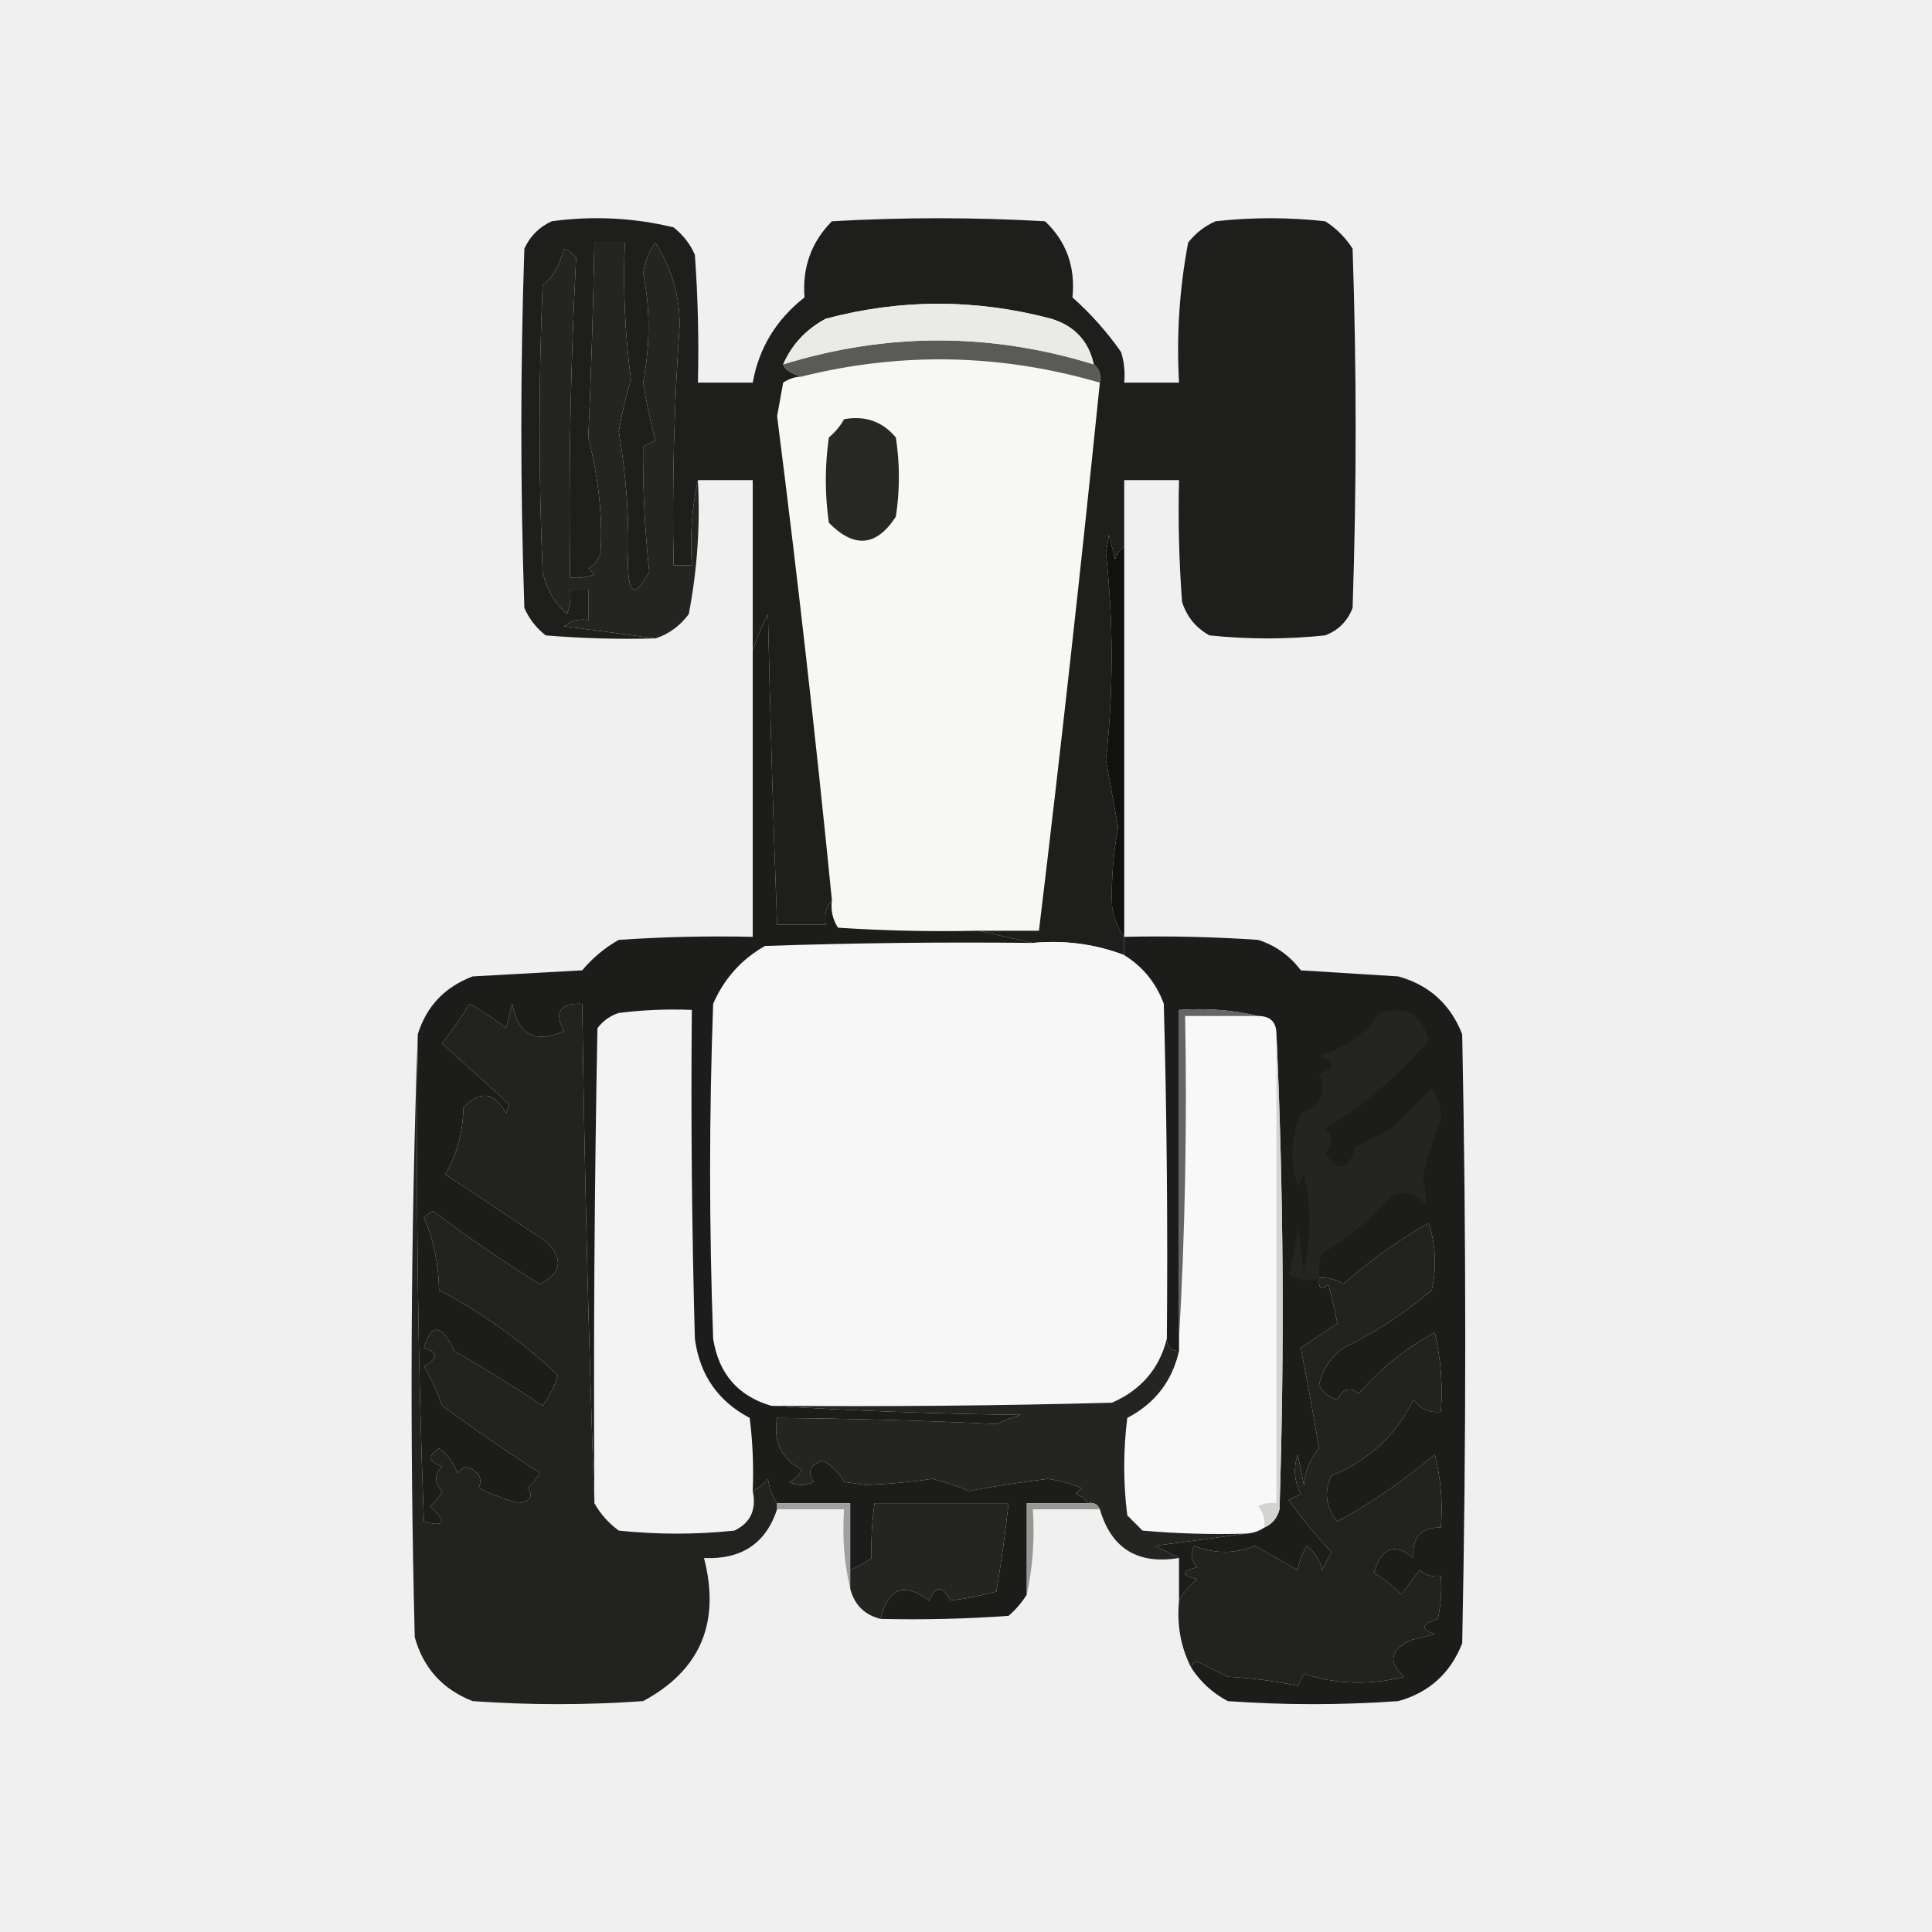
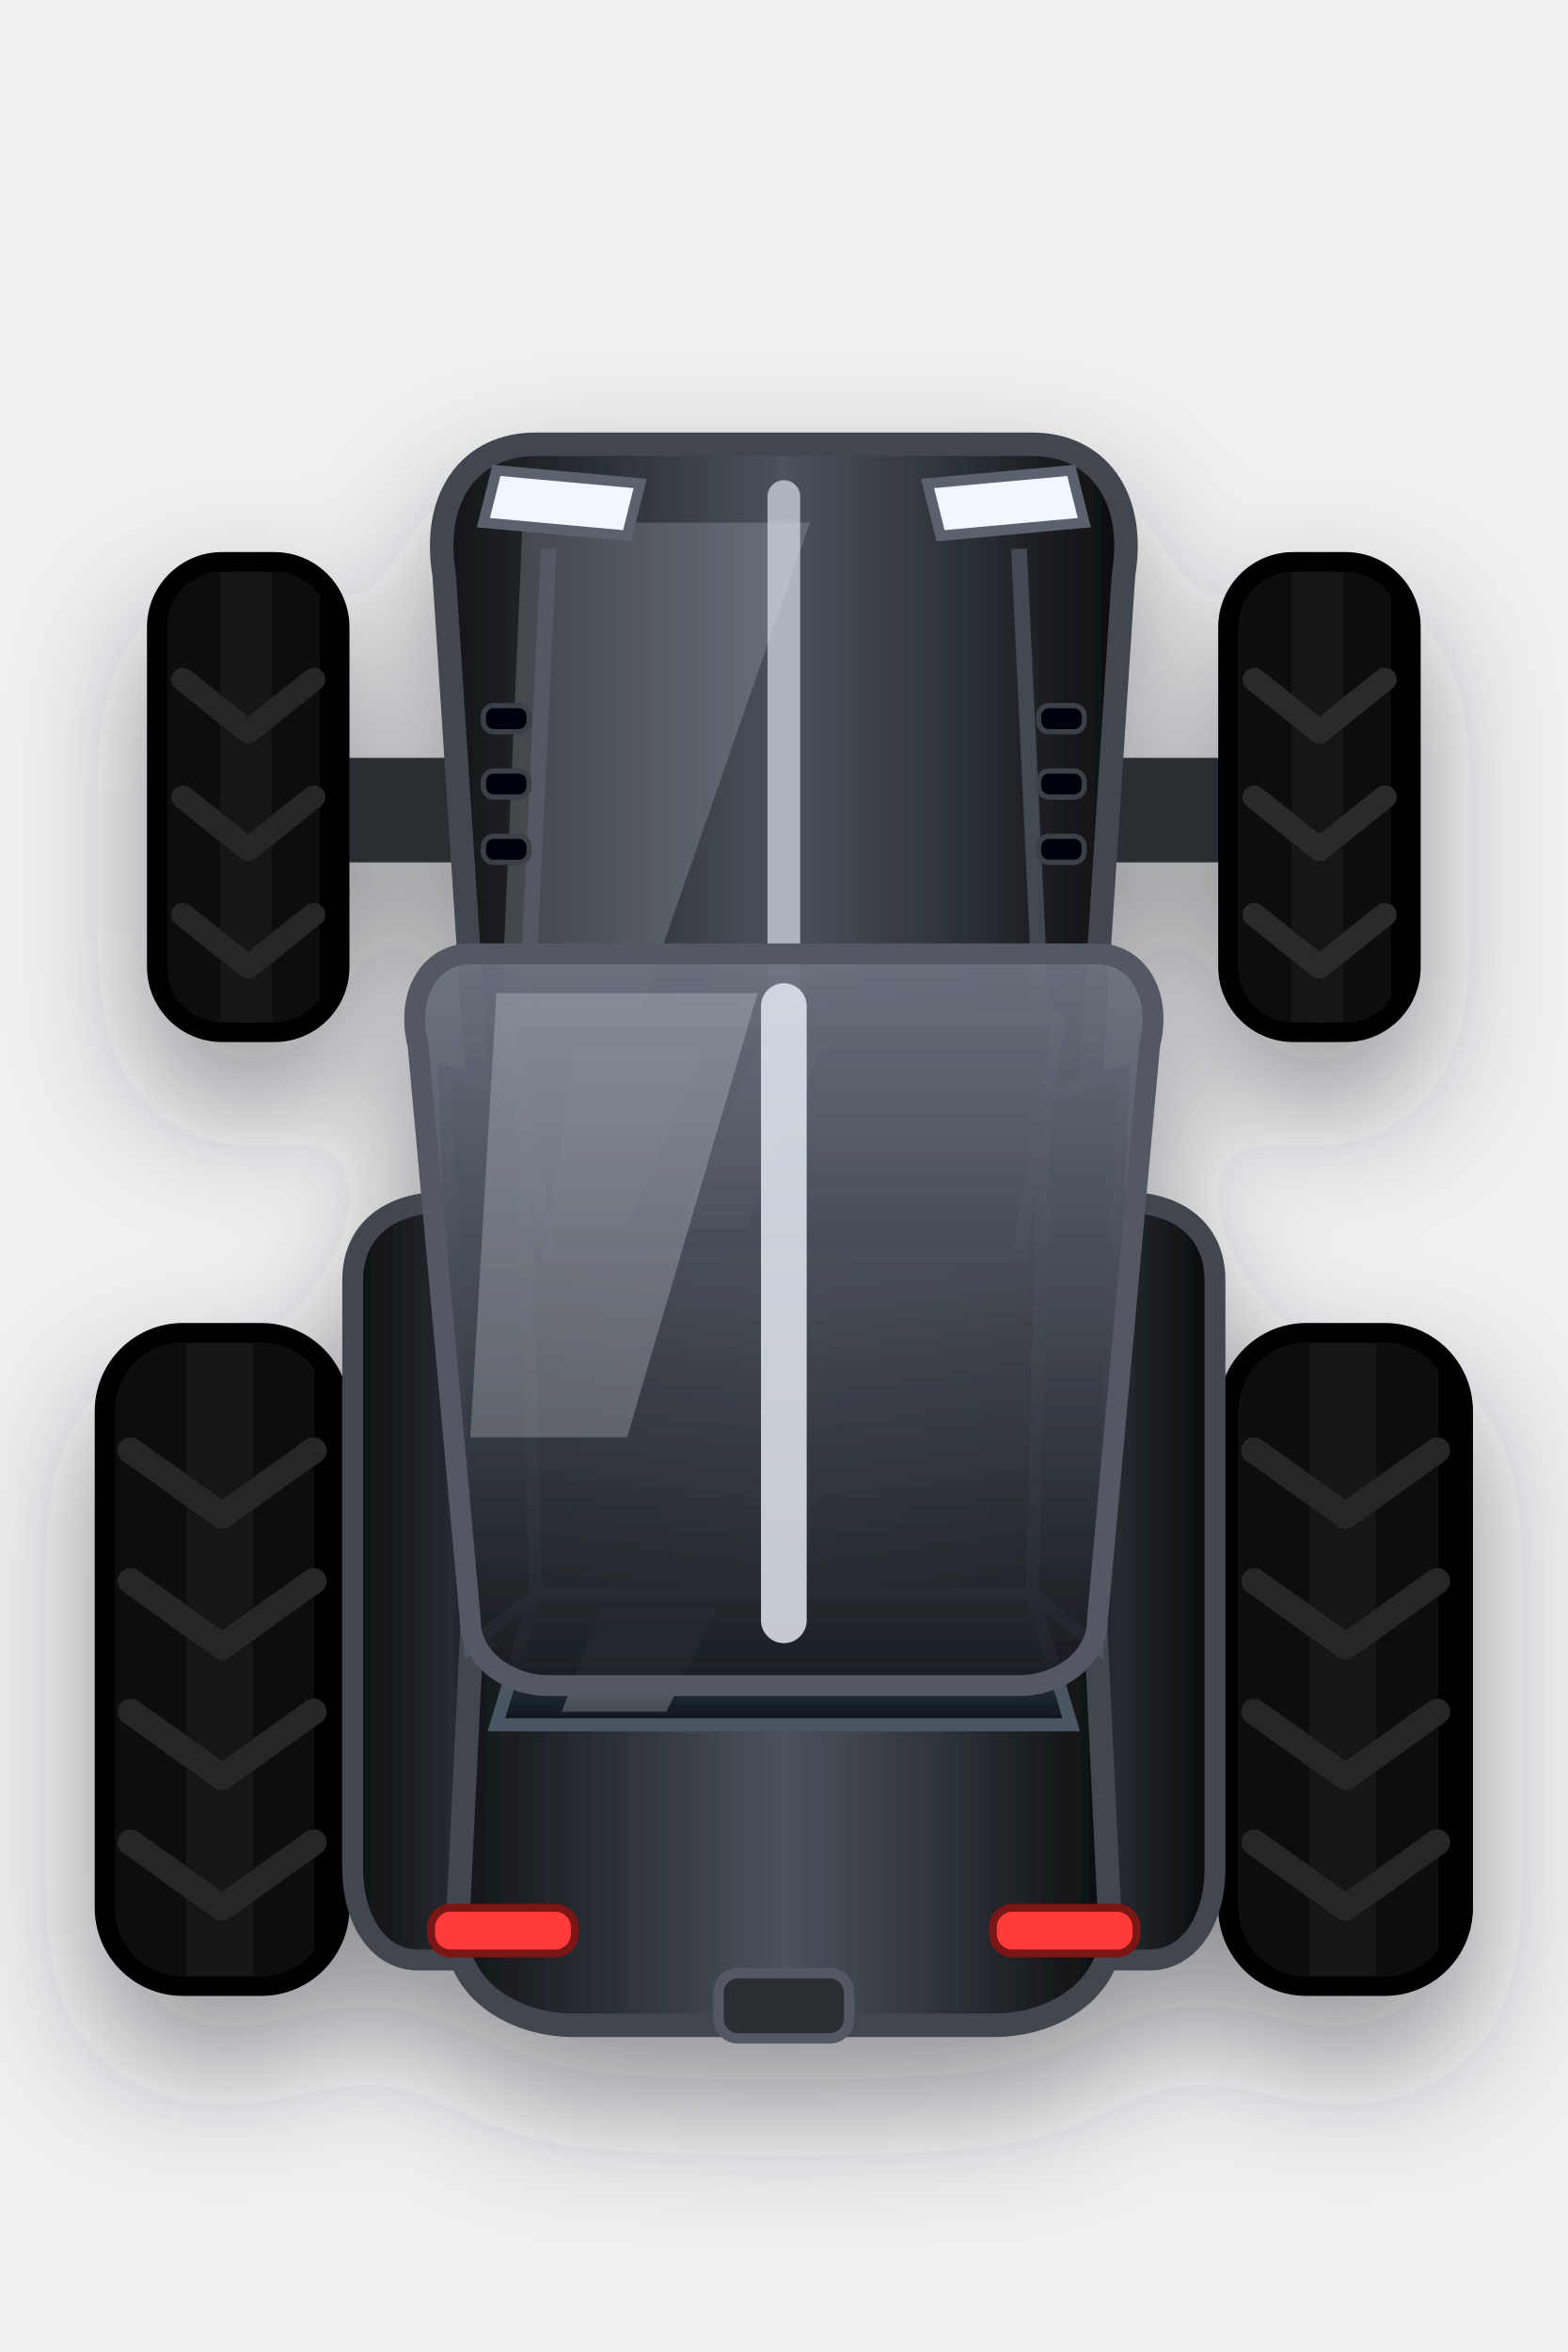
- <svg xmlns="http://www.w3.org/2000/svg" width="96mm" height="96mm" viewBox="0 0 96 96" version="1.1" id="svg1">
-   <defs id="defs1" />
-   <g id="layer1">
-     <g id="g2" style="clip-rule:evenodd;fill-rule:evenodd;image-rendering:optimizeQuality;shape-rendering:geometricPrecision;text-rendering:geometricPrecision" transform="matrix(0.3026026,0,0,0.3026026,-214.2111,-8.069195)">
-       <path style="opacity:1" fill="#f7f7f6" d="m 888.5,89.5 c -3.052,30.03 -6.385,60.03 -10,90 -3.333,0 -6.667,0 -10,0 -7.674,0.166 -15.341,0 -23,-0.5 -0.88,-1.356 -1.214,-2.856 -1,-4.5 -2.629,-26.532 -5.629,-53.032 -9,-79.5 0.333,-1.833 0.667,-3.667 1,-5.5 0.917,-0.627 1.917,-0.961 3,-1 16.39,-4.078 32.723,-3.744 49,1 z" id="path2" />
+ <svg xmlns="http://www.w3.org/2000/svg" viewBox="0 0 120 180" width="120" height="180">
+   <defs>
+     <filter id="shadowFilter" x="-25%" y="-25%" width="150%" height="150%">
+       <feGaussianBlur in="SourceAlpha" stdDeviation="5" />
+       <feColorMatrix type="matrix" values="0 0 0 0 0.02   0 0 0 0 0.02   0 0 0 0 0.03  0 0 0 0.45 0" />
+       <feOffset dx="0" dy="5" result="offsetblur" />
+       <feBlend in="SourceGraphic" in2="offsetblur" mode="normal" />
+     </filter>
+     <linearGradient id="bodyGrad" x1="0%" y1="0%" x2="100%" y2="0%">
+       <stop offset="0%" stop-color="#121417" />
+       <stop offset="25%" stop-color="#2D3238" />
+       <stop offset="50%" stop-color="#4B525C" />
+       <stop offset="75%" stop-color="#2D3238" />
+       <stop offset="100%" stop-color="#0B0C0E" />
+     </linearGradient>
+     <linearGradient id="fenderGrad" x1="0%" y1="0%" x2="100%" y2="0%">
+       <stop offset="0%" stop-color="#0D0E10" />
+       <stop offset="50%" stop-color="#262A30" />
+       <stop offset="100%" stop-color="#08090A" />
+     </linearGradient>
+     <linearGradient id="roofGrad" x1="0%" y1="0%" x2="0%" y2="100%">
+       <stop offset="0%" stop-color="#6B7380" stop-opacity="0.95" />
+       <stop offset="100%" stop-color="#181B20" stop-opacity="0.9" />
+     </linearGradient>
+     <linearGradient id="glassGrad" x1="0%" y1="0%" x2="0%" y2="100%">
+       <stop offset="0%" stop-color="#1A242E" />
+       <stop offset="40%" stop-color="#354656" />
+       <stop offset="75%" stop-color="#1E2933" />
+       <stop offset="100%" stop-color="#0D1217" />
+     </linearGradient>
+     <linearGradient id="tireGrad" x1="0%" y1="0%" x2="100%" y2="0%">
+       <stop offset="0%" stop-color="#050505" />
+       <stop offset="50%" stop-color="#171717" />
+       <stop offset="100%" stop-color="#020202" />
+     </linearGradient>
+   </defs>
+   <g filter="url(#shadowFilter)">
+     <rect x="20" y="58" width="80" height="8" rx="2" fill="#2A2E33" />
+     <rect x="18" y="124" width="84" height="12" rx="3" fill="#2A2E33" />
+     <g transform="translate(8, 102)">
+       <rect width="18" height="50" rx="6" fill="url(#tireGrad)" stroke="#000000" stroke-width="1.5" />
+       <path d="M 2 9 L 9 14 L 16 9 M 2 19 L 9 24 L 16 19 M 2 29 L 9 34 L 16 29 M 2 39 L 9 44 L 16 39" fill="none" stroke="#262626" stroke-width="2" stroke-linecap="round" stroke-linejoin="round" />
    </g>
-     <g id="g3" style="clip-rule:evenodd;fill-rule:evenodd;image-rendering:optimizeQuality;shape-rendering:geometricPrecision;text-rendering:geometricPrecision" transform="matrix(0.3026026,0,0,0.3026026,-214.2111,-8.069195)">
-       <path style="opacity:1" fill="#1e1f1c" d="m 892.5,116.5 c -0.722,0.418 -1.222,1.084 -1.5,2 -0.333,-1.333 -0.667,-2.667 -1,-4 -0.167,1 -0.333,2 -0.5,3 1.239,11.341 1.239,22.675 0,34 0.667,3.667 1.333,7.333 2,11 -0.816,4.43 -1.15,8.763 -1,13 0.301,1.922 0.967,3.588 2,5 0,1 0,2 0,3 -4.771,-1.818 -9.771,-2.485 -15,-2 -3,-0.667 -6,-1.333 -9,-2 3.333,0 6.667,0 10,0 3.615,-29.97 6.948,-59.97 10,-90 0.237,-1.291 -0.096,-2.291 -1,-3 -0.846,-3.838 -3.179,-6.338 -7,-7.5 -12.353,-3.265 -24.686,-3.265 -37,0 -3.239,1.736 -5.573,4.236 -7,7.5 0.254,0.832 1.254,1.499 3,2 -1.083,0.039 -2.083,0.373 -3,1 -0.333,1.833 -0.667,3.667 -1,5.5 3.371,26.468 6.371,52.968 9,79.5 -0.934,1.068 -1.268,2.401 -1,4 -2.667,0 -5.333,0 -8,0 -0.625,-16.873 -1.125,-33.873 -1.5,-51 -1.019,2.002 -1.852,4.002 -2.5,6 0,-9.333 0,-18.667 0,-28 -3,0 -6,0 -9,0 -0.986,4.47 -1.319,9.137 -1,14 -1,0 -2,0 -3,0 -0.247,-13.185 0.086,-26.352 1,-39.5 -0.022,-4.888 -1.355,-9.388 -4,-13.5 -1.057,1.503 -1.724,3.17 -2,5 1.177,5.724 1.177,11.725 0,18 0.531,3.235 1.198,6.402 2,9.5 -0.667,0.333 -1.333,0.667 -2,1 -0.068,6.772 0.266,13.606 1,20.5 -2.207,4.285 -3.374,3.952 -3.5,-1 0.27,-7.231 -0.23,-14.564 -1.5,-22 0.51,-2.907 1.177,-5.741 2,-8.5 -0.981,-7.413 -1.314,-14.913 -1,-22.5 -1.667,0 -3.333,0 -5,0 -0.2,10.85 -0.533,21.516 -1,32 1.715,6.84 2.382,13.173 2,19 -0.318,1.147 -0.984,1.981 -2,2.5 0.333,0.333 0.667,0.667 1,1 -1.293,0.49 -2.627,0.657 -4,0.5 -0.241,-17.726 0.092,-35.226 1,-52.5 -0.525,-0.692 -1.192,-1.192 -2,-1.5 -0.729,2.813 -1.896,4.813 -3.5,6 -0.667,15.667 -0.667,31.333 0,47 0.559,2.785 1.892,5.118 4,7 0.49,-1.293 0.657,-2.627 0.5,-4 1,0 2,0 3,0 0,1.667 0,3.333 0,5 -1.478,-0.262 -2.811,0.071 -4,1 5.151,0.667 10.151,1.334 15,2 -6.009,0.166 -12.009,-0.001 -18,-0.5 -1.549,-1.214 -2.715,-2.714 -3.5,-4.5 -0.667,-19.667 -0.667,-39.333 0,-59 0.948,-2.07 2.448,-3.57 4.5,-4.5 6.776,-0.92 13.443,-0.586 20,1 1.549,1.214 2.715,2.714 3.5,4.5 0.5,6.992 0.666,13.992 0.5,21 3,0 6,0 9,0 1.013,-5.68 3.847,-10.347 8.5,-14 -0.379,-4.922 1.121,-9.088 4.5,-12.5 11.667,-0.667 23.333,-0.667 35,0 3.505,3.319 5.005,7.486 4.5,12.5 3.038,2.703 5.705,5.703 8,9 0.494,1.634 0.66,3.301 0.5,5 3,0 6,0 9,0 -0.432,-7.779 0.068,-15.446 1.5,-23 1.214,-1.549 2.714,-2.716 4.5,-3.5 6,-0.667 12,-0.667 18,0 1.833,1.167 3.333,2.667 4.5,4.5 0.667,19.667 0.667,39.333 0,59 -0.833,2.167 -2.333,3.667 -4.5,4.5 -6.333,0.667 -12.667,0.667 -19,0 -2.226,-1.227 -3.726,-3.061 -4.5,-5.5 -0.5,-6.658 -0.666,-13.325 -0.5,-20 -3,0 -6,0 -9,0 0,3.667 0,7.333 0,11 z" id="path3" />
+     <g transform="translate(94, 102)">
+       <rect width="18" height="50" rx="6" fill="url(#tireGrad)" stroke="#000000" stroke-width="1.5" />
+       <path d="M 2 9 L 9 14 L 16 9 M 2 19 L 9 24 L 16 19 M 2 29 L 9 34 L 16 29 M 2 39 L 9 44 L 16 39" fill="none" stroke="#262626" stroke-width="2" stroke-linecap="round" stroke-linejoin="round" />
    </g>
-     <g id="g4" style="clip-rule:evenodd;fill-rule:evenodd;image-rendering:optimizeQuality;shape-rendering:geometricPrecision;text-rendering:geometricPrecision" transform="matrix(0.3026026,0,0,0.3026026,-214.2111,-8.069195)">
-       <path style="opacity:1" fill="#5a5a58" d="m 887.5,86.5 c 0.904,0.709 1.237,1.709 1,3 -16.277,-4.744 -32.61,-5.078 -49,-1 -1.746,-0.501 -2.746,-1.168 -3,-2 17.007,-5.244 34.007,-5.244 51,0 z" id="path4" />
+     <g transform="translate(12, 43)">
+       <rect width="14" height="36" rx="5" fill="url(#tireGrad)" stroke="#000000" stroke-width="1.5" />
+       <path d="M 2 9 L 7 13 L 12 9 M 2 18 L 7 22 L 12 18 M 2 27 L 7 31 L 12 27" fill="none" stroke="#262626" stroke-width="1.8" stroke-linecap="round" stroke-linejoin="round" />
    </g>
-     <g id="g5" style="clip-rule:evenodd;fill-rule:evenodd;image-rendering:optimizeQuality;shape-rendering:geometricPrecision;text-rendering:geometricPrecision" transform="matrix(0.3026026,0,0,0.3026026,-214.2111,-8.069195)">
-       <path style="opacity:1" fill="#eaeae8" d="m 887.5,86.5 c -16.993,-5.244 -33.993,-5.244 -51,0 1.427,-3.264 3.761,-5.764 7,-7.5 12.314,-3.265 24.647,-3.265 37,0 3.821,1.162 6.154,3.662 7,7.5 z" id="path5" />
+     <g transform="translate(94, 43)">
+       <rect width="14" height="36" rx="5" fill="url(#tireGrad)" stroke="#000000" stroke-width="1.5" />
+       <path d="M 2 9 L 7 13 L 12 9 M 2 18 L 7 22 L 12 18 M 2 27 L 7 31 L 12 27" fill="none" stroke="#2B2B2B" stroke-width="1.8" stroke-linecap="round" stroke-linejoin="round" />
    </g>
-     <g id="g6" style="clip-rule:evenodd;fill-rule:evenodd;image-rendering:optimizeQuality;shape-rendering:geometricPrecision;text-rendering:geometricPrecision" transform="matrix(0.3026026,0,0,0.3026026,-214.2111,-8.069195)">
-       <path style="opacity:1" fill="#272725" d="m 846.5,95.5 c 3.47,-0.625 6.304,0.375 8.5,3 0.667,4.333 0.667,8.667 0,13 -3.171,4.914 -6.837,5.247 -11,1 -0.667,-4.667 -0.667,-9.333 0,-14 1.045,-0.873 1.878,-1.873 2.5,-3 z" id="path6" />
+     <path d="M 27 98 C 27 94, 30 92, 34 92 L 42 92 L 42 150 L 32 150 C 29 150, 27 147, 27 143 Z" fill="url(#fenderGrad)" stroke="#42474F" stroke-width="1.6" />
+     <path d="M 93 98 C 93 94, 90 92, 86 92 L 78 92 L 78 150 L 88 150 C 91 150, 93 147, 93 143 Z" fill="url(#fenderGrad)" stroke="#42474F" stroke-width="1.6" />
+     <path d="M 38 86 L 82 86 L 85 148 C 85 152, 81 155, 76 155 L 44 155 C 39 155, 35 152, 35 148 Z" fill="url(#bodyGrad)" stroke="#42474F" stroke-width="1.8" />
+     <path d="M 41 34 L 79 34 C 84 34, 87 38, 86 44 L 83 90 L 37 90 L 34 44 C 33 38, 36 34, 41 34 Z" fill="url(#bodyGrad)" stroke="#42474F" stroke-width="1.8" />
+     <path d="M 40 40 L 62 40 L 46 86 L 38 86 Z" fill="#C8D2DC" opacity="0.22" />
+     <line x1="60" y1="38" x2="60" y2="86" stroke="#D8E0E8" stroke-width="2.5" stroke-opacity="0.7" stroke-linecap="round" />
+     <line x1="42" y1="42" x2="40" y2="84" stroke="#5A626E" stroke-width="1.2" stroke-opacity="0.6" />
+     <line x1="78" y1="42" x2="80" y2="84" stroke="#5A626E" stroke-width="1.2" stroke-opacity="0.6" />
+     <g fill="#050607" stroke="#3A3F47" stroke-width="0.4">
+       <rect x="37" y="54" width="3.5" height="2" rx="0.8" />
+       <rect x="37" y="59" width="3.5" height="2" rx="0.8" />
+       <rect x="37" y="64" width="3.5" height="2" rx="0.8" />
+       <rect x="79.5" y="54" width="3.5" height="2" rx="0.8" />
+       <rect x="79.5" y="59" width="3.5" height="2" rx="0.8" />
+       <rect x="79.5" y="64" width="3.5" height="2" rx="0.8" />
    </g>
-     <g id="g11" style="clip-rule:evenodd;fill-rule:evenodd;image-rendering:optimizeQuality;shape-rendering:geometricPrecision;text-rendering:geometricPrecision" transform="matrix(0.3026026,0,0,0.3026026,-214.2111,-8.069195)">
-       <path style="opacity:1" fill="#242421" d="m 822.5,105.5 c 0.391,7.421 -0.109,14.754 -1.5,22 -1.451,1.964 -3.284,3.297 -5.5,4 -4.849,-0.666 -9.849,-1.333 -15,-2 1.189,-0.929 2.522,-1.262 4,-1 0,-1.667 0,-3.333 0,-5 -1,0 -2,0 -3,0 0.157,1.373 -0.01,2.707 -0.5,4 -2.108,-1.882 -3.441,-4.215 -4,-7 -0.667,-15.667 -0.667,-31.333 0,-47 1.604,-1.187 2.771,-3.187 3.5,-6 0.808,0.308 1.475,0.808 2,1.5 -0.908,17.274 -1.241,34.774 -1,52.5 1.373,0.157 2.707,-0.01 4,-0.5 -0.333,-0.333 -0.667,-0.667 -1,-1 1.016,-0.519 1.682,-1.353 2,-2.5 0.382,-5.827 -0.285,-12.16 -2,-19 0.467,-10.484 0.8,-21.15 1,-32 1.667,0 3.333,0 5,0 -0.314,7.587 0.019,15.087 1,22.5 -0.823,2.759 -1.49,5.593 -2,8.5 1.27,7.436 1.77,14.769 1.5,22 0.126,4.952 1.293,5.285 3.5,1 -0.734,-6.894 -1.068,-13.728 -1,-20.5 0.667,-0.333 1.333,-0.667 2,-1 -0.802,-3.099 -1.469,-6.265 -2,-9.5 1.177,-6.276 1.177,-12.275 0,-18 0.276,-1.83 0.943,-3.497 2,-5 2.645,4.112 3.978,8.612 4,13.5 -0.914,13.148 -1.247,26.315 -1,39.5 1,0 2,0 3,0 -0.319,-4.863 0.014,-9.53 1,-14 z" id="path11" />
-     </g>
-     <g id="g15" style="clip-rule:evenodd;fill-rule:evenodd;image-rendering:optimizeQuality;shape-rendering:geometricPrecision;text-rendering:geometricPrecision" transform="matrix(0.3026026,0,0,0.3026026,-214.2111,-8.069195)">
-       <path style="opacity:1" fill="#11110e" d="m 892.5,116.5 c 0,21.333 0,42.667 0,64 -1.033,-1.412 -1.699,-3.078 -2,-5 -0.15,-4.237 0.184,-8.57 1,-13 -0.667,-3.667 -1.333,-7.333 -2,-11 1.239,-11.325 1.239,-22.659 0,-34 0.167,-1 0.333,-2 0.5,-3 0.333,1.333 0.667,2.667 1,4 0.278,-0.916 0.778,-1.582 1.5,-2 z" id="path15" />
-     </g>
-     <g id="g26" style="clip-rule:evenodd;fill-rule:evenodd;image-rendering:optimizeQuality;shape-rendering:geometricPrecision;text-rendering:geometricPrecision" transform="matrix(0.3026026,0,0,0.3026026,-214.2111,-8.069195)">
-       <path style="opacity:1" fill="#f7f7f7" d="m 877.5,181.5 c 5.229,-0.485 10.229,0.182 15,2 3.087,1.921 5.254,4.587 6.5,8 0.5,18.33 0.667,36.664 0.5,55 -1.222,4.897 -4.222,8.397 -9,10.5 -18.664,0.5 -37.33,0.667 -56,0.5 -5.427,-1.601 -8.593,-5.267 -9.5,-11 -0.667,-18.333 -0.667,-36.667 0,-55 1.779,-4.112 4.612,-7.278 8.5,-9.5 14.663,-0.5 29.33,-0.667 44,-0.5 z" id="path26" />
-     </g>
-     <g id="g28" style="clip-rule:evenodd;fill-rule:evenodd;image-rendering:optimizeQuality;shape-rendering:geometricPrecision;text-rendering:geometricPrecision" transform="matrix(0.3026026,0,0,0.3026026,-214.2111,-8.069195)">
-       <path style="opacity:1" fill="#f3f3f3" d="m 831.5,271.5 c 0.645,3.047 -0.355,5.213 -3,6.5 -6.333,0.667 -12.667,0.667 -19,0 -1.693,-1.25 -3.027,-2.75 -4,-4.5 -0.167,-26.002 0,-52.002 0.5,-78 0.903,-1.201 2.069,-2.035 3.5,-2.5 3.986,-0.499 7.986,-0.666 12,-0.5 -0.167,18.003 0,36.003 0.5,54 0.783,5.91 3.783,10.243 9,13 0.499,3.986 0.666,7.986 0.5,12 z" id="path28" />
-     </g>
-     <g id="g29" style="clip-rule:evenodd;fill-rule:evenodd;image-rendering:optimizeQuality;shape-rendering:geometricPrecision;text-rendering:geometricPrecision" transform="matrix(0.3026026,0,0,0.3026026,-214.2111,-8.069195)">
-       <path style="opacity:1" fill="#f8f8f8" d="m 914.5,193.5 c 2,0 3,1 3,3 0,25.667 0,51.333 0,77 -1.052,-0.149 -2.052,0.017 -3,0.5 0.837,1.011 1.17,2.178 1,3.5 -0.891,0.61 -1.891,0.943 -3,1 -5.676,0.166 -11.343,-10e-4 -17,-0.5 -0.833,-0.833 -1.667,-1.667 -2.5,-2.5 -0.667,-5.333 -0.667,-10.667 0,-16 4.542,-2.372 7.375,-6.038 8.5,-11 0,-0.667 0,-1.333 0,-2 0.997,-17.492 1.33,-35.159 1,-53 4,0 8,0 12,0 z" id="path29" />
-     </g>
-     <g id="g61" style="clip-rule:evenodd;fill-rule:evenodd;image-rendering:optimizeQuality;shape-rendering:geometricPrecision;text-rendering:geometricPrecision" transform="matrix(0.3026026,0,0,0.3026026,-214.2111,-8.069195)">
-       <path style="opacity:1" fill="#1c1c1a" d="m 892.5,180.5 c 7.341,-0.166 14.674,0 22,0.5 2.862,0.93 5.195,2.597 7,5 5.333,0.333 10.667,0.667 16,1 5.073,1.406 8.573,4.572 10.5,9.5 0.667,33.333 0.667,66.667 0,100 -1.927,4.928 -5.427,8.094 -10.5,9.5 -9.333,0.667 -18.667,0.667 -28,0 -2.496,-1.331 -4.496,-3.164 -6,-5.5 0.06,-0.543 0.393,-0.876 1,-1 1.667,0.833 3.333,1.667 5,2.5 3.921,0.203 7.755,0.703 11.5,1.5 0.333,-0.667 0.667,-1.333 1,-2 5.308,1.763 10.808,1.93 16.5,0.5 -2.71,-2.351 -2.377,-4.351 1,-6 1.333,-0.333 2.667,-0.667 4,-1 -2.401,-0.805 -2.234,-1.638 0.5,-2.5 0.497,-2.31 0.663,-4.643 0.5,-7 -1.322,0.17 -2.489,-0.163 -3.5,-1 -1,1.333 -2,2.667 -3,4 -1.701,-1.723 -3.201,-2.889 -4.5,-3.5 1.242,-4.227 3.409,-5.061 6.5,-2.5 -0.266,-3.401 1.234,-5.067 4.5,-5 0.324,-4.055 -0.009,-8.055 -1,-12 -5.287,4.427 -10.62,8.093 -16,11 -1.892,-2.371 -2.225,-4.871 -1,-7.5 6.12,-2.467 10.62,-6.633 13.5,-12.5 1.11,1.537 2.61,2.203 4.5,2 0.326,-4.384 -0.008,-8.717 -1,-13 -4.54,2.38 -8.707,5.713 -12.5,10 -1.406,-1.168 -2.572,-0.835 -3.5,1 -1.402,-0.365 -2.402,-1.199 -3,-2.5 0.583,-2.499 1.916,-4.499 4,-6 5.251,-2.541 10.085,-5.708 14.5,-9.5 0.825,-3.711 0.659,-7.378 -0.5,-11 -4.984,2.831 -9.651,6.165 -14,10 -1.236,-0.746 -2.57,-1.079 -4,-1 -0.107,1.879 0.393,2.212 1.5,1 0.665,2.466 1.165,4.633 1.5,6.5 -2,1.333 -4,2.667 -6,4 1.074,5.536 2.074,11.036 3,16.5 -1.455,1.72 -2.288,3.72 -2.5,6 -0.333,-1.667 -0.667,-3.333 -1,-5 -0.758,2.269 -0.591,4.436 0.5,6.5 -0.667,0.333 -1.333,0.667 -2,1 2.144,2.979 4.478,5.812 7,8.5 -0.5,1 -1,2 -1.5,3 -0.336,-1.574 -1.169,-2.908 -2.5,-4 -0.781,1.229 -1.281,2.562 -1.5,4 -2.333,-1.333 -4.667,-2.667 -7,-4 -3.333,1.333 -6.667,1.333 -10,0 -0.684,1.284 -0.517,2.451 0.5,3.5 -2.667,0.667 -2.667,1.333 0,2 -1.314,0.985 -2.314,2.152 -3,3.5 0,-2.333 0,-4.667 0,-7 -1.218,-0.661 -2.551,-1.328 -4,-2 5.151,-0.667 10.151,-1.334 15,-2 1.109,-0.057 2.109,-0.39 3,-1 1.29,-0.558 2.123,-1.558 2.5,-3 0.83,-26.17 0.663,-52.17 -0.5,-78 0,-2 -1,-3 -3,-3 -4.134,-0.985 -8.468,-1.318 -13,-1 0,18 0,36 0,54 0,0.667 0,1.333 0,2 -1.333,0 -2,-0.667 -2,-2 0.167,-18.336 0,-36.67 -0.5,-55 -1.246,-3.413 -3.413,-6.079 -6.5,-8 0,-1 0,-2 0,-3 z" id="path61" />
-     </g>
-     <g id="g62" style="clip-rule:evenodd;fill-rule:evenodd;image-rendering:optimizeQuality;shape-rendering:geometricPrecision;text-rendering:geometricPrecision" transform="matrix(0.3026026,0,0,0.3026026,-214.2111,-8.069195)">
-       <path style="opacity:1" fill="#242421" d="m 924.5,236.5 c -1.534,0.703 -3.201,0.536 -5,-0.5 0.782,-2.74 1.282,-5.574 1.5,-8.5 0.333,2.667 0.667,5.333 1,8 1.219,-5.486 1.219,-10.819 0,-16 -0.333,0.667 -0.667,1.333 -1,2 -1.328,-3.947 -1.162,-7.947 0.5,-12 3.368,-1.227 4.368,-3.394 3,-6.5 2.667,-1 2.667,-2 0,-3 4.151,-1.149 7.484,-3.482 10,-7 4.2,-1.31 6.867,0.19 8,4.5 -4.925,5.782 -10.592,10.616 -17,14.5 1.333,1.333 1.333,2.667 0,4 2.13,3.266 3.796,2.933 5,-1 2,-1 4,-2 6,-3 2.035,-2.333 4.202,-4.5 6.5,-6.5 1.064,1.444 1.564,3.111 1.5,5 -1.247,3.163 -2.247,6.33 -3,9.5 0.45,1.55 0.617,3.05 0.5,4.5 -1.466,-1.825 -3.299,-2.325 -5.5,-1.5 -3.309,3.761 -7.142,6.928 -11.5,9.5 -0.49,1.293 -0.657,2.627 -0.5,4 z" id="path62" />
-     </g>
-     <g id="g63" style="clip-rule:evenodd;fill-rule:evenodd;image-rendering:optimizeQuality;shape-rendering:geometricPrecision;text-rendering:geometricPrecision" transform="matrix(0.3026026,0,0,0.3026026,-214.2111,-8.069195)">
-       <path style="opacity:1" fill="#666565" d="m 914.5,193.5 c -4,0 -8,0 -12,0 0.33,17.841 -0.003,35.508 -1,53 0,-18 0,-36 0,-54 4.532,-0.318 8.866,0.015 13,1 z" id="path63" />
-     </g>
-     <g id="g68" style="clip-rule:evenodd;fill-rule:evenodd;image-rendering:optimizeQuality;shape-rendering:geometricPrecision;text-rendering:geometricPrecision" transform="matrix(0.3026026,0,0,0.3026026,-214.2111,-8.069195)">
-       <path style="opacity:1" fill="#1c1c1b" d="m 844.5,174.5 c -0.214,1.644 0.12,3.144 1,4.5 7.659,0.5 15.326,0.666 23,0.5 3,0.667 6,1.333 9,2 -14.67,-0.167 -29.337,0 -44,0.5 -3.888,2.222 -6.721,5.388 -8.5,9.5 -0.667,18.333 -0.667,36.667 0,55 0.907,5.733 4.073,9.399 9.5,11 13.494,0.831 27.161,1.331 41,1.5 -1.372,0.402 -2.705,0.902 -4,1.5 -11.807,-0.564 -23.807,-0.897 -36,-1 -0.677,3.809 0.657,6.642 4,8.5 -0.405,0.945 -1.072,1.612 -2,2 1.333,0.667 2.667,0.667 4,0 -1.122,-1.613 -0.622,-2.78 1.5,-3.5 1.5,0.833 2.667,2 3.5,3.5 1.167,0.167 2.333,0.333 3.5,0.5 3.575,-0.117 7.242,-0.45 11,-1 2.077,0.517 4.077,1.184 6,2 4.267,-0.796 8.601,-1.462 13,-2 1.888,0.296 3.722,0.796 5.5,1.5 -0.333,0.333 -0.667,0.667 -1,1 0.916,0.278 1.582,0.778 2,1.5 -3.333,0 -6.667,0 -10,0 0,5 0,10 0,15 -0.79,1.294 -1.79,2.461 -3,3.5 -6.992,0.5 -13.992,0.666 -21,0.5 1.208,-5.085 3.874,-6.085 8,-3 1.017,-2.528 2.184,-2.528 3.5,0 2.637,-0.337 5.137,-0.837 7.5,-1.5 0.815,-4.778 1.481,-9.611 2,-14.5 -7.333,0 -14.667,0 -22,0 -0.428,3.172 -0.595,6.172 -0.5,9 -1.113,0.805 -2.279,1.472 -3.5,2 0,-3.667 0,-7.333 0,-11 -4,0 -8,0 -12,0 -0.79,-1.109 -1.29,-2.442 -1.5,-4 -0.708,0.881 -1.542,1.547 -2.5,2 0.166,-4.014 -10e-4,-8.014 -0.5,-12 -5.217,-2.757 -8.217,-7.09 -9,-13 -0.5,-17.997 -0.667,-35.997 -0.5,-54 -4.014,-0.166 -8.014,0.001 -12,0.5 -1.431,0.465 -2.597,1.299 -3.5,2.5 -0.5,25.998 -0.667,51.998 -0.5,78 -0.943,-26.694 -1.61,-54.028 -2,-82 -3.661,-0.15 -4.661,1.35 -3,4.5 -4.684,2.101 -7.518,0.601 -8.5,-4.5 -0.333,1.333 -0.667,2.667 -1,4 -1.884,-1.477 -3.884,-2.81 -6,-4 -1.377,2.254 -2.877,4.42 -4.5,6.5 3.687,3.356 7.354,6.69 11,10 -0.167,0.5 -0.333,1 -0.5,1.5 -1.843,-3.512 -4.176,-3.845 -7,-1 -0.088,4.14 -1.088,7.807 -3,11 5.127,3.379 10.627,7.045 16.5,11 2.986,2.884 2.653,5.217 -1,7 -6.059,-3.732 -11.892,-7.732 -17.5,-12 -0.5,0.333 -1,0.667 -1.5,1 1.593,3.809 2.426,7.809 2.5,12 7.193,3.833 13.693,8.5 19.5,14 -0.552,1.833 -1.385,3.5 -2.5,5 -4.632,-3.092 -9.465,-6.092 -14.5,-9 -2.099,-4.459 -3.766,-4.626 -5,-0.5 2.391,0.691 2.391,1.691 0,3 1.223,2.052 2.223,4.219 3,6.5 5.62,4.084 10.953,7.751 16,11 -0.477,0.978 -1.143,1.811 -2,2.5 1.024,1.367 0.524,2.2 -1.5,2.5 -2.245,-0.637 -4.412,-1.47 -6.5,-2.5 0.705,-1.557 0.039,-2.723 -2,-3.5 -0.586,0.209 -1.086,0.543 -1.5,1 -0.615,-1.616 -1.615,-2.949 -3,-4 -1.914,1.176 -1.748,2.176 0.5,3 -1.333,1.333 -1.333,2.667 0,4 -0.477,0.978 -1.143,1.811 -2,2.5 2.83,2.644 2.496,3.478 -1,2.5 -1,-26.658 -1.333,-53.325 -1,-80 1.421,-4.59 4.421,-7.756 9,-9.5 6,-0.333 12,-0.667 18,-1 1.708,-2.043 3.708,-3.71 6,-5 7.326,-0.5 14.659,-0.666 22,-0.5 0,-15.667 0,-31.333 0,-47 0.648,-1.998 1.481,-3.998 2.5,-6 0.375,17.127 0.875,34.127 1.5,51 2.667,0 5.333,0 8,0 -0.268,-1.599 0.066,-2.932 1,-4 z" id="path68" />
-     </g>
-     <g id="g71" style="clip-rule:evenodd;fill-rule:evenodd;image-rendering:optimizeQuality;shape-rendering:geometricPrecision;text-rendering:geometricPrecision" transform="matrix(0.3026026,0,0,0.3026026,-214.2111,-8.069195)">
-       <path style="opacity:1" fill="#22221f" d="m 805.5,273.5 c 0.973,1.75 2.307,3.25 4,4.5 6.333,0.667 12.667,0.667 19,0 2.645,-1.287 3.645,-3.453 3,-6.5 0.958,-0.453 1.792,-1.119 2.5,-2 0.21,1.558 0.71,2.891 1.5,4 0,0.333 0,0.667 0,1 -1.844,5.607 -5.844,8.274 -12,8 2.73,10.618 -0.604,18.452 -10,23.5 -9.333,0.667 -18.667,0.667 -28,0 -4.928,-1.927 -8.094,-5.427 -9.5,-10.5 -0.831,-33.169 -0.664,-66.169 0.5,-99 -0.333,26.675 0,53.342 1,80 3.496,0.978 3.83,0.144 1,-2.5 0.857,-0.689 1.523,-1.522 2,-2.5 -1.333,-1.333 -1.333,-2.667 0,-4 -2.248,-0.824 -2.414,-1.824 -0.5,-3 1.385,1.051 2.385,2.384 3,4 0.414,-0.457 0.914,-0.791 1.5,-1 2.039,0.777 2.705,1.943 2,3.5 2.088,1.03 4.255,1.863 6.5,2.5 2.024,-0.3 2.524,-1.133 1.5,-2.5 0.857,-0.689 1.523,-1.522 2,-2.5 -5.047,-3.249 -10.38,-6.916 -16,-11 -0.777,-2.281 -1.777,-4.448 -3,-6.5 2.391,-1.309 2.391,-2.309 0,-3 1.234,-4.126 2.901,-3.959 5,0.5 5.035,2.908 9.868,5.908 14.5,9 1.115,-1.5 1.948,-3.167 2.5,-5 -5.807,-5.5 -12.307,-10.167 -19.5,-14 -0.074,-4.191 -0.907,-8.191 -2.5,-12 0.5,-0.333 1,-0.667 1.5,-1 5.608,4.268 11.441,8.268 17.5,12 3.653,-1.783 3.986,-4.116 1,-7 -5.873,-3.955 -11.373,-7.621 -16.5,-11 1.912,-3.193 2.912,-6.86 3,-11 2.824,-2.845 5.157,-2.512 7,1 0.167,-0.5 0.333,-1 0.5,-1.5 -3.646,-3.31 -7.313,-6.644 -11,-10 1.623,-2.08 3.123,-4.246 4.5,-6.5 2.116,1.19 4.116,2.523 6,4 0.333,-1.333 0.667,-2.667 1,-4 0.982,5.101 3.816,6.601 8.5,4.5 -1.661,-3.15 -0.661,-4.65 3,-4.5 0.39,27.972 1.057,55.306 2,82 z" id="path71" />
-     </g>
-     <g id="g72" style="clip-rule:evenodd;fill-rule:evenodd;image-rendering:optimizeQuality;shape-rendering:geometricPrecision;text-rendering:geometricPrecision" transform="matrix(0.3026026,0,0,0.3026026,-214.2111,-8.069195)">
-       <path style="opacity:1" fill="#22221f" d="m 903.5,300.5 c -1.717,-3.345 -2.384,-7.011 -2,-11 0.686,-1.348 1.686,-2.515 3,-3.5 -2.667,-0.667 -2.667,-1.333 0,-2 -1.017,-1.049 -1.184,-2.216 -0.5,-3.5 3.333,1.333 6.667,1.333 10,0 2.333,1.333 4.667,2.667 7,4 0.219,-1.438 0.719,-2.771 1.5,-4 1.331,1.092 2.164,2.426 2.5,4 0.5,-1 1,-2 1.5,-3 -2.522,-2.688 -4.856,-5.521 -7,-8.5 0.667,-0.333 1.333,-0.667 2,-1 -1.091,-2.064 -1.258,-4.231 -0.5,-6.5 0.333,1.667 0.667,3.333 1,5 0.212,-2.28 1.045,-4.28 2.5,-6 -0.926,-5.464 -1.926,-10.964 -3,-16.5 2,-1.333 4,-2.667 6,-4 -0.335,-1.867 -0.835,-4.034 -1.5,-6.5 -1.107,1.212 -1.607,0.879 -1.5,-1 1.43,-0.079 2.764,0.254 4,1 4.349,-3.835 9.016,-7.169 14,-10 1.159,3.622 1.325,7.289 0.5,11 -4.415,3.792 -9.249,6.959 -14.5,9.5 -2.084,1.501 -3.417,3.501 -4,6 0.598,1.301 1.598,2.135 3,2.5 0.928,-1.835 2.094,-2.168 3.5,-1 3.793,-4.287 7.96,-7.62 12.5,-10 0.992,4.283 1.326,8.616 1,13 -1.89,0.203 -3.39,-0.463 -4.5,-2 -2.88,5.867 -7.38,10.033 -13.5,12.5 -1.225,2.629 -0.892,5.129 1,7.5 5.38,-2.907 10.713,-6.573 16,-11 0.991,3.945 1.324,7.945 1,12 -3.266,-0.067 -4.766,1.599 -4.5,5 -3.091,-2.561 -5.258,-1.727 -6.5,2.5 1.299,0.611 2.799,1.777 4.5,3.5 1,-1.333 2,-2.667 3,-4 1.011,0.837 2.178,1.17 3.5,1 0.163,2.357 -0.003,4.69 -0.5,7 -2.734,0.862 -2.901,1.695 -0.5,2.5 -1.333,0.333 -2.667,0.667 -4,1 -3.377,1.649 -3.71,3.649 -1,6 -5.692,1.43 -11.192,1.263 -16.5,-0.5 -0.333,0.667 -0.667,1.333 -1,2 -3.745,-0.797 -7.579,-1.297 -11.5,-1.5 -1.667,-0.833 -3.333,-1.667 -5,-2.5 -0.607,0.124 -0.94,0.457 -1,1 z" id="path72" />
-     </g>
-     <g id="g74" style="clip-rule:evenodd;fill-rule:evenodd;image-rendering:optimizeQuality;shape-rendering:geometricPrecision;text-rendering:geometricPrecision" transform="matrix(0.3026026,0,0,0.3026026,-214.2111,-8.069195)">
-       <path style="opacity:1" fill="#242421" d="m 899.5,246.5 c 0,1.333 0.667,2 2,2 -1.125,4.962 -3.958,8.628 -8.5,11 -0.667,5.333 -0.667,10.667 0,16 0.833,0.833 1.667,1.667 2.5,2.5 5.657,0.499 11.324,0.666 17,0.5 -4.849,0.666 -9.849,1.333 -15,2 1.449,0.672 2.782,1.339 4,2 -6.781,1.117 -11.114,-1.55 -13,-8 -0.342,-0.838 -1.008,-1.172 -2,-1 -0.418,-0.722 -1.084,-1.222 -2,-1.5 0.333,-0.333 0.667,-0.667 1,-1 -1.778,-0.704 -3.612,-1.204 -5.5,-1.5 -4.399,0.538 -8.733,1.204 -13,2 -1.923,-0.816 -3.923,-1.483 -6,-2 -3.758,0.55 -7.425,0.883 -11,1 -1.167,-0.167 -2.333,-0.333 -3.5,-0.5 -0.833,-1.5 -2,-2.667 -3.5,-3.5 -2.122,0.72 -2.622,1.887 -1.5,3.5 -1.333,0.667 -2.667,0.667 -4,0 0.928,-0.388 1.595,-1.055 2,-2 -3.343,-1.858 -4.677,-4.691 -4,-8.5 12.193,0.103 24.193,0.436 36,1 1.295,-0.598 2.628,-1.098 4,-1.5 -13.839,-0.169 -27.506,-0.669 -41,-1.5 18.67,0.167 37.336,0 56,-0.5 4.778,-2.103 7.778,-5.603 9,-10.5 z" id="path74" />
-     </g>
-     <g id="g75" style="clip-rule:evenodd;fill-rule:evenodd;image-rendering:optimizeQuality;shape-rendering:geometricPrecision;text-rendering:geometricPrecision" transform="matrix(0.3026026,0,0,0.3026026,-214.2111,-8.069195)">
-       <path style="opacity:1" fill="#d3d3d2" d="m 917.5,196.5 c 1.163,25.83 1.33,51.83 0.5,78 -0.377,1.442 -1.21,2.442 -2.5,3 0.17,-1.322 -0.163,-2.489 -1,-3.5 0.948,-0.483 1.948,-0.649 3,-0.5 0,-25.667 0,-51.333 0,-77 z" id="path75" />
-     </g>
-     <g id="g76" style="clip-rule:evenodd;fill-rule:evenodd;image-rendering:optimizeQuality;shape-rendering:geometricPrecision;text-rendering:geometricPrecision" transform="matrix(0.3026026,0,0,0.3026026,-214.2111,-8.069195)">
-       <path style="opacity:1" fill="#242420" d="m 852.5,292.5 c -2.644,-0.644 -4.311,-2.311 -5,-5 0,-1 0,-2 0,-3 1.221,-0.528 2.387,-1.195 3.5,-2 -0.095,-2.828 0.072,-5.828 0.5,-9 7.333,0 14.667,0 22,0 -0.519,4.889 -1.185,9.722 -2,14.5 -2.363,0.663 -4.863,1.163 -7.5,1.5 -1.316,-2.528 -2.483,-2.528 -3.5,0 -4.126,-3.085 -6.792,-2.085 -8,3 z" id="path76" />
-     </g>
-     <g id="g77" style="clip-rule:evenodd;fill-rule:evenodd;image-rendering:optimizeQuality;shape-rendering:geometricPrecision;text-rendering:geometricPrecision" transform="matrix(0.3026026,0,0,0.3026026,-214.2111,-8.069195)">
-       <path style="opacity:1" fill="#979793" d="m 886.5,273.5 c 0.992,-0.172 1.658,0.162 2,1 -3.667,0 -7.333,0 -11,0 0.319,4.863 -0.014,9.53 -1,14 0,-5 0,-10 0,-15 3.333,0 6.667,0 10,0 z" id="path77" />
-     </g>
-     <g id="g90" style="clip-rule:evenodd;fill-rule:evenodd;image-rendering:optimizeQuality;shape-rendering:geometricPrecision;text-rendering:geometricPrecision" transform="matrix(0.3026026,0,0,0.3026026,-214.2111,-8.069195)">
-       <path style="opacity:1" fill="#a0a0a0" d="m 835.5,274.5 c 0,-0.333 0,-0.667 0,-1 4,0 8,0 12,0 0,3.667 0,7.333 0,11 0,1 0,2 0,3 -0.985,-4.134 -1.318,-8.468 -1,-13 -3.667,0 -7.333,0 -11,0 z" id="path90" />
-     </g>
+     <path d="M 38 36 L 49 37 L 48 41 L 37 40 Z" fill="#F0F8FF" stroke="#5A626E" stroke-width="0.8" />
+     <path d="M 82 36 L 71 37 L 72 41 L 83 40 Z" fill="#F0F8FF" stroke="#5A626E" stroke-width="0.8" />
+     <path d="M 39 78 L 81 78 L 78 96 L 42 96 Z" fill="url(#glassGrad)" stroke="#4C5663" stroke-width="1" />
+     <polygon points="44,80 54,80 48,94 42,94" fill="#FFFFFF" fill-opacity="0.22" />
+     <polygon points="58,80 63,80 57,94 52,94" fill="#FFFFFF" fill-opacity="0.22" />
+     <path d="M 41 122 L 79 122 L 82 132 L 38 132 Z" fill="url(#glassGrad)" stroke="#4C5663" stroke-width="1" />
+     <polygon points="46,123 55,123 51,131 43,131" fill="#FFFFFF" fill-opacity="0.22" />
+     <path d="M 34 82 L 36 126 L 41 122 L 40 84 Z" fill="url(#glassGrad)" stroke="#4C5663" stroke-width="1" />
+     <path d="M 86 82 L 84 126 L 79 122 L 80 84 Z" fill="url(#glassGrad)" stroke="#4C5663" stroke-width="1" />
+     <path d="M 36 73 L 84 73 C 87 73, 89 76, 88 80 L 84 124 C 84 127, 81 129, 78 129 L 42 129 C 39 129, 36 127, 36 124 L 32 80 C 31 76, 33 73, 36 73 Z" fill="url(#roofGrad)" stroke="#525863" stroke-width="1.6" />
+     <path d="M 38 76 L 58 76 L 48 110 L 36 110 Z" fill="#E2E8F0" opacity="0.25" />
+     <line x1="60" y1="77" x2="60" y2="124" stroke="#E2E8F0" stroke-opacity="0.85" stroke-width="3.5" stroke-linecap="round" />
+     <rect x="33" y="146" width="11" height="3.5" rx="1.5" fill="#FF3B3B" stroke="#7A1212" stroke-width="0.6" />
+     <rect x="76" y="146" width="11" height="3.5" rx="1.5" fill="#FF3B3B" stroke="#7A1212" stroke-width="0.6" />
+     <rect x="55" y="151" width="10" height="5" rx="1.5" fill="#2A2E33" stroke="#525863" stroke-width="0.8" />
  </g>
</svg>
